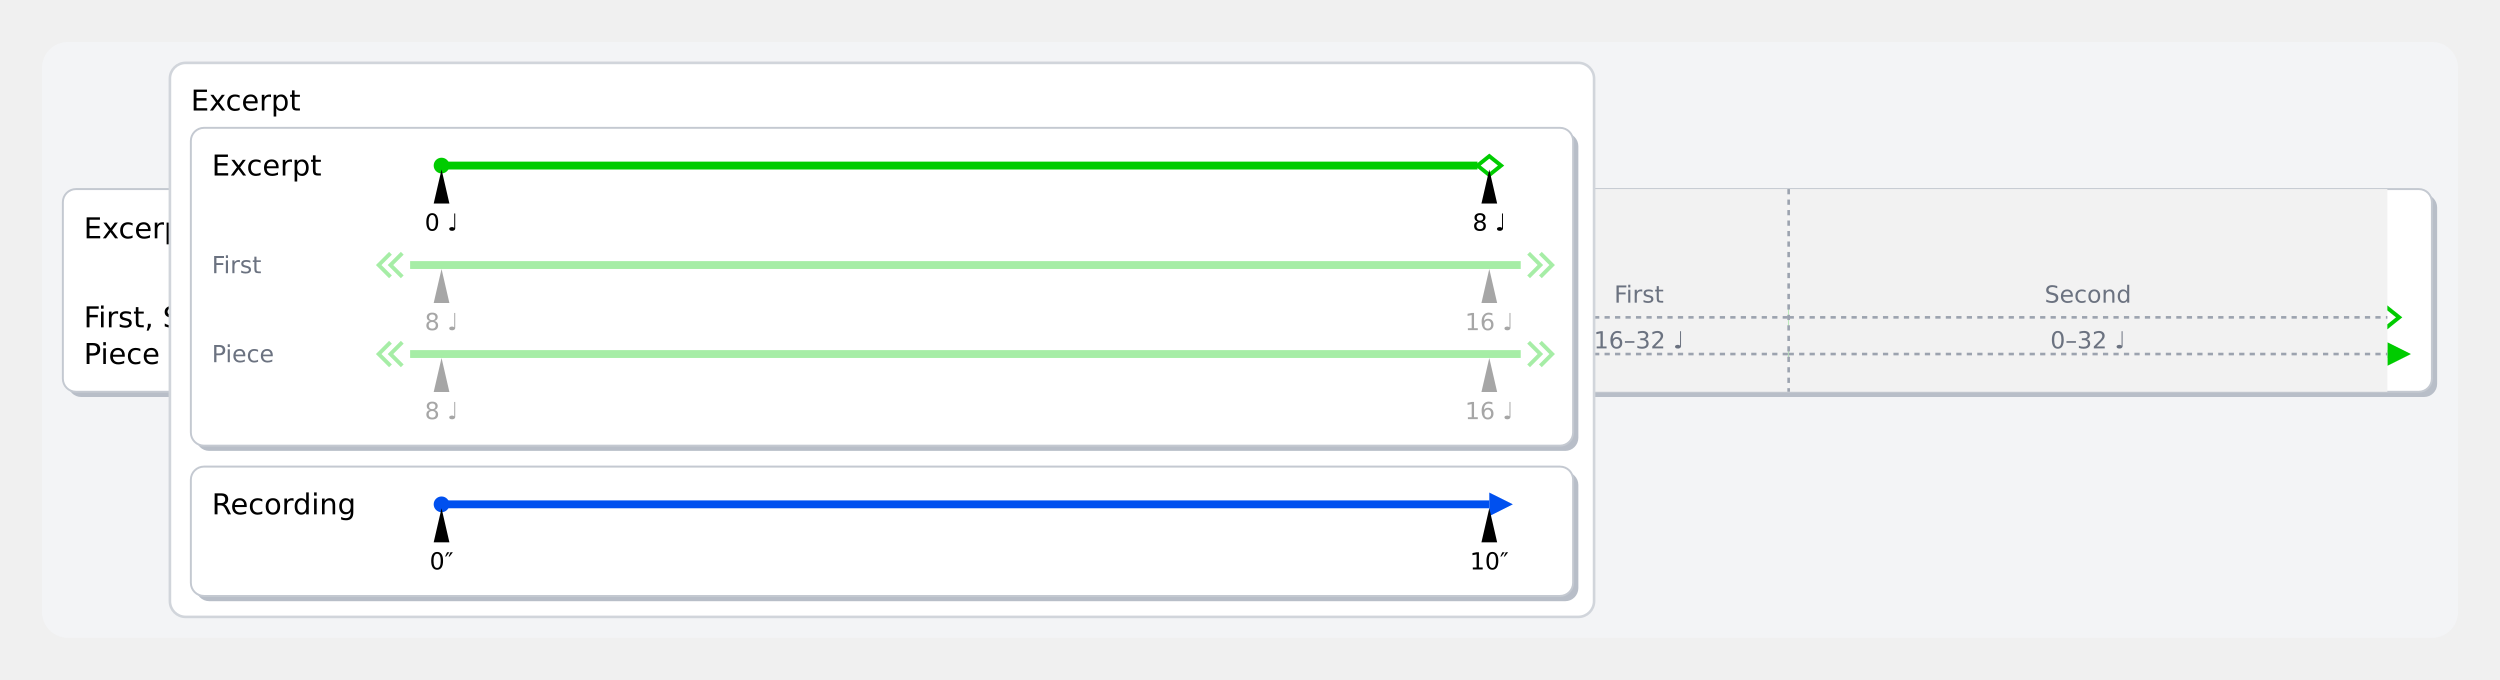
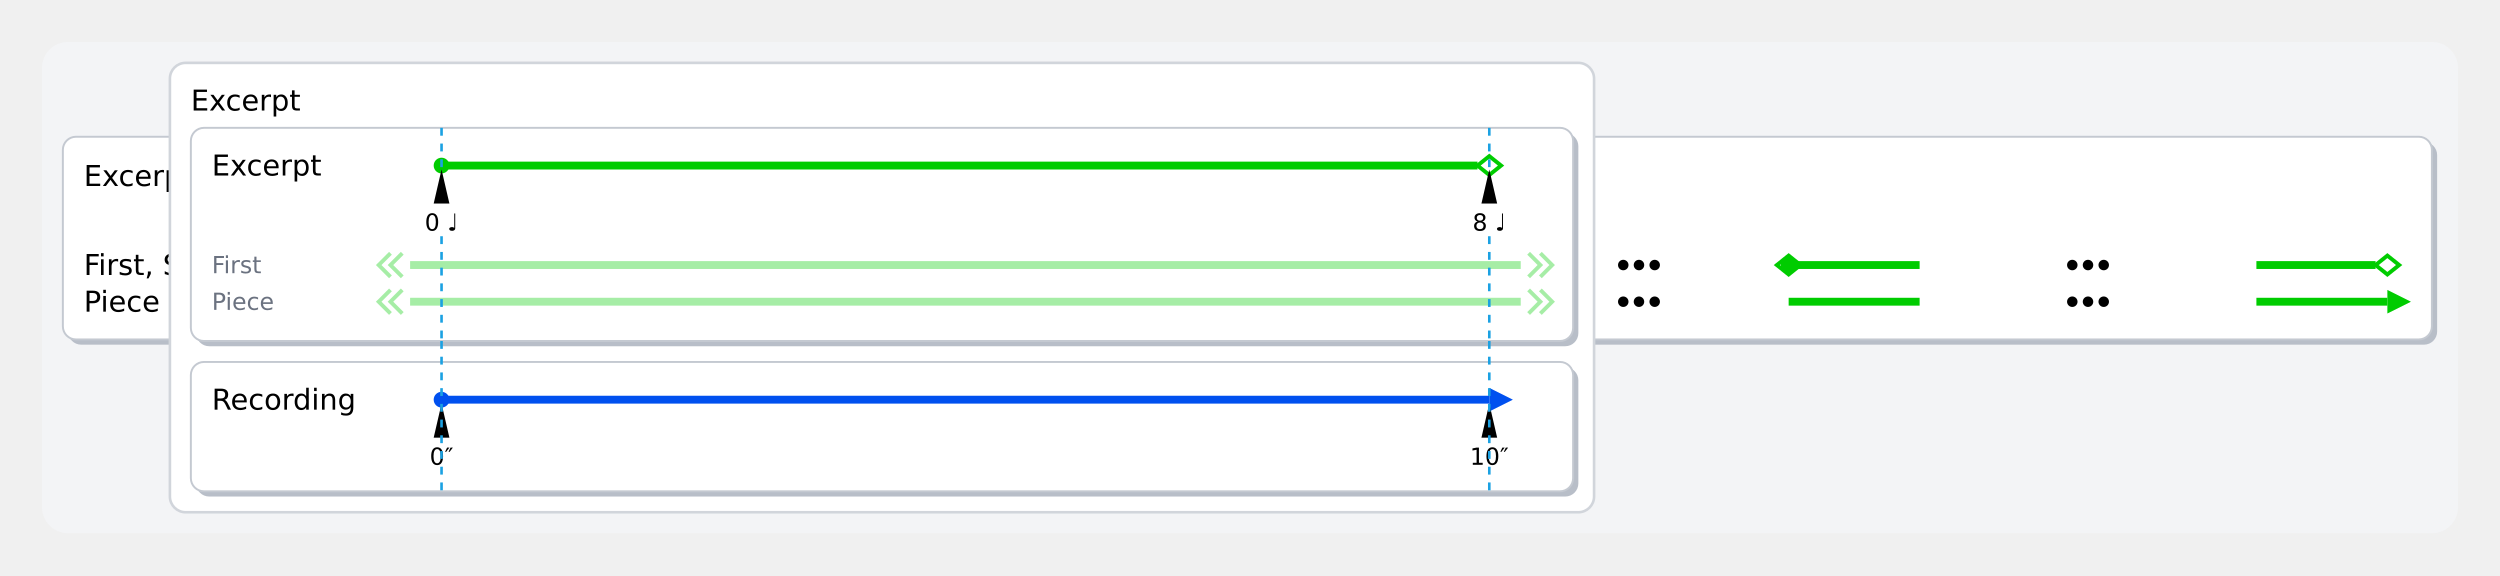
- <svg xmlns="http://www.w3.org/2000/svg" width="954.425" height="259.516" viewBox="0 0 954.425 259.516" font-family="DejaVu Sans, Noto Music" text-rendering="geometricPrecision" style="font-kerning:none;font-variant-ligatures:none">
+ <svg xmlns="http://www.w3.org/2000/svg" width="954.425" height="219.562" viewBox="0 0 954.425 219.562" font-family="DejaVu Sans, Noto Music" text-rendering="geometricPrecision" style="font-kerning:none;font-variant-ligatures:none">
  <g transform="translate(16 16)">
-     <rect x="0" y="0" width="922.425" height="227.516" rx="10" fill="#F3F4F6" />
-     <rect data-id="piece" data-part="card" x="10" y="58.184" width="904.425" height="77.379" rx="5" fill="#B8BEC8" />
-     <rect data-id="piece" data-part="card" x="8" y="56.184" width="904.425" height="77.379" rx="5" fill="#FFFFFF" stroke="#C4C9D1" stroke-width="0.75" />
-     <line data-id="piece" x1="95.425" y1="119.16" x2="895.425" y2="119.16" stroke="#00CC00" stroke-width="3" />
-     <circle data-id="piece" cx="95.425" cy="119.16" r="3" fill="#00CC00" />
-     <polygon data-id="piece" points="904.425,119.16 895.425,114.66 895.425,123.66" fill="#00CC00" />
-     <line data-id="first" x1="95.425" y1="105.16" x2="662.353" y2="105.16" stroke="#00CC00" stroke-width="3" />
-     <circle data-id="first" cx="95.425" cy="105.16" r="3" fill="#00CC00" />
-     <polygon data-id="first" points="662.353,105.16 666.853,101.56 671.353,105.16 666.853,108.76" fill="none" stroke="#00CC00" stroke-width="1.5" />
-     <line data-id="excerpt" x1="152.568" y1="71.184" x2="548.068" y2="71.184" stroke="#00CC00" stroke-width="3" />
-     <circle data-id="excerpt" cx="152.568" cy="71.184" r="3" fill="#00CC00" />
-     <polygon data-id="excerpt" points="548.068,71.184 552.568,67.584 557.068,71.184 552.568,74.784" fill="none" stroke="#00CC00" stroke-width="1.5" />
-     <line data-id="second" x1="666.853" y1="105.16" x2="890.925" y2="105.16" stroke="#00CC00" stroke-width="3" />
-     <circle data-id="second" cx="666.853" cy="105.16" r="3" fill="#00CC00" />
-     <polygon data-id="second" points="890.925,105.16 895.425,101.56 899.925,105.16 895.425,108.76" fill="none" stroke="#00CC00" stroke-width="1.5" />
-     <polygon data-id="timestamp_1" points="152.568,72.684 149.568,85.684 155.568,85.684" fill="#000000" />
-     <polygon data-id="timestamp_2" points="552.568,72.684 549.568,85.684 555.568,85.684" fill="#000000" />
-     <text data-id="excerpt" data-part="name" x="16" y="74.992" text-anchor="start" font-size="11" fill="#000000">Excerpt</text>
-     <text data-id="first" data-part="name" x="16" y="108.968" text-anchor="start" font-size="11" fill="#000000">First, Second</text>
-     <text data-id="piece" data-part="name" x="16" y="122.968" text-anchor="start" font-size="11" fill="#000000">Piece</text>
-     <text data-id="timestamp_1" data-part="coordinate" x="152.568" y="96.038" text-anchor="middle" font-size="9" fill="#000000">0 ♩</text>
-     <text data-id="timestamp_2" data-part="coordinate" x="552.568" y="96.038" text-anchor="middle" font-size="9" fill="#000000">8 ♩</text>
-     <rect data-id="first" data-part="elision" x="95.425" y="56.184" width="57.143" height="77.379" fill="#F2F2F2" />
-     <line data-id="first" data-part="elision" x1="95.425" y1="119.16" x2="152.568" y2="119.16" stroke="#9CA3AF" stroke-width="1" stroke-dasharray="2 2" />
-     <line data-id="first" data-part="elision" x1="95.425" y1="105.16" x2="152.568" y2="105.16" stroke="#9CA3AF" stroke-width="1" stroke-dasharray="2 2" />
-     <rect data-id="first" data-part="elision" x="552.568" y="56.184" width="114.286" height="77.379" fill="#F2F2F2" />
-     <line data-id="first" data-part="elision" x1="552.568" y1="119.16" x2="666.853" y2="119.16" stroke="#9CA3AF" stroke-width="1" stroke-dasharray="2 2" />
-     <line data-id="first" data-part="elision" x1="552.568" y1="105.16" x2="666.853" y2="105.16" stroke="#9CA3AF" stroke-width="1" stroke-dasharray="2 2" />
-     <rect data-id="second" data-part="elision" x="666.853" y="56.184" width="228.571" height="77.379" fill="#F2F2F2" />
-     <line data-id="second" data-part="elision" x1="666.853" y1="56.184" x2="666.853" y2="133.562" stroke="#9CA3AF" stroke-width="1" stroke-dasharray="2 2" />
-     <line data-id="second" data-part="elision" x1="666.853" y1="119.16" x2="895.425" y2="119.16" stroke="#9CA3AF" stroke-width="1" stroke-dasharray="2 2" />
-     <line data-id="second" data-part="elision" x1="666.853" y1="105.16" x2="895.425" y2="105.16" stroke="#9CA3AF" stroke-width="1" stroke-dasharray="2 2" />
-     <text data-id="first" data-part="elision name" x="123.996" y="99.538" text-anchor="middle" font-size="9" fill="#6B7280">First</text>
-     <text data-id="first" data-part="elision coordinate" x="123.996" y="117.014" text-anchor="middle" font-size="9" fill="#6B7280">0–8 ♩</text>
-     <text data-id="first" data-part="elision name" x="609.711" y="99.538" text-anchor="middle" font-size="9" fill="#6B7280">First</text>
-     <text data-id="first" data-part="elision coordinate" x="609.711" y="117.014" text-anchor="middle" font-size="9" fill="#6B7280">16–32 ♩</text>
-     <text data-id="second" data-part="elision name" x="781.139" y="99.538" text-anchor="middle" font-size="9" fill="#6B7280">Second</text>
-     <text data-id="second" data-part="elision coordinate" x="781.139" y="117.014" text-anchor="middle" font-size="9" fill="#6B7280">0–32 ♩</text>
-     <rect data-id="group_1" x="48.864" y="8" width="543.704" height="211.516" rx="6" fill="#FFFFFF" stroke="#D1D5DB" stroke-width="1" />
+     <rect x="0" y="0" width="922.425" height="187.562" rx="10" fill="#F3F4F6" />
+     <rect data-id="piece" data-part="card" x="10" y="38.207" width="904.425" height="77.379" rx="5" fill="#B8BEC8" />
+     <rect data-id="piece" data-part="card" x="8" y="36.207" width="904.425" height="77.379" rx="5" fill="#FFFFFF" stroke="#C4C9D1" stroke-width="0.75" />
+     <line data-id="piece" x1="152.568" y1="99.184" x2="552.568" y2="99.184" stroke="#00CC00" stroke-width="3" />
+     <line data-id="piece" x1="666.853" y1="99.184" x2="716.853" y2="99.184" stroke="#00CC00" stroke-width="3" />
+     <line data-id="piece" x1="845.425" y1="99.184" x2="895.425" y2="99.184" stroke="#00CC00" stroke-width="3" />
+     <circle data-id="piece" cx="95.425" cy="99.184" r="3" fill="#00CC00" />
+     <polygon data-id="piece" points="904.425,99.184 895.425,94.684 895.425,103.684" fill="#00CC00" />
+     <line data-id="first" x1="152.568" y1="85.184" x2="552.568" y2="85.184" stroke="#00CC00" stroke-width="3" />
+     <circle data-id="first" cx="95.425" cy="85.184" r="3" fill="#00CC00" />
+     <polygon data-id="first" points="662.353,85.184 666.853,81.584 671.353,85.184 666.853,88.784" fill="none" stroke="#00CC00" stroke-width="1.5" />
+     <line data-id="excerpt" x1="152.568" y1="51.207" x2="548.068" y2="51.207" stroke="#00CC00" stroke-width="3" />
+     <circle data-id="excerpt" cx="152.568" cy="51.207" r="3" fill="#00CC00" />
+     <polygon data-id="excerpt" points="548.068,51.207 552.568,47.607 557.068,51.207 552.568,54.807" fill="none" stroke="#00CC00" stroke-width="1.5" />
+     <line data-id="second" x1="666.853" y1="85.184" x2="716.853" y2="85.184" stroke="#00CC00" stroke-width="3" />
+     <line data-id="second" x1="845.425" y1="85.184" x2="890.925" y2="85.184" stroke="#00CC00" stroke-width="3" />
+     <circle data-id="second" cx="666.853" cy="85.184" r="3" fill="#00CC00" />
+     <polygon data-id="second" points="890.925,85.184 895.425,81.584 899.925,85.184 895.425,88.784" fill="none" stroke="#00CC00" stroke-width="1.5" />
+     <polygon data-id="timestamp_1" points="152.568,52.707 149.568,65.707 155.568,65.707" fill="#000000" />
+     <polygon data-id="timestamp_2" points="552.568,52.707 549.568,65.707 555.568,65.707" fill="#000000" />
+     <text data-id="excerpt" data-part="name" x="16" y="55.015" text-anchor="start" font-size="11" fill="#000000">Excerpt</text>
+     <text data-id="first" data-part="name" x="16" y="88.992" text-anchor="start" font-size="11" fill="#000000">First, Second</text>
+     <text data-id="piece" data-part="name" x="16" y="102.992" text-anchor="start" font-size="11" fill="#000000">Piece</text>
+     <text data-id="timestamp_1" data-part="coordinate" x="152.568" y="76.061" text-anchor="middle" font-size="9" fill="#000000">0 ♩</text>
+     <text data-id="timestamp_2" data-part="coordinate" x="552.568" y="76.061" text-anchor="middle" font-size="9" fill="#000000">8 ♩</text>
+     <line data-id="timestamp_1" data-part="line" x1="152.568" y1="36.207" x2="152.568" y2="52.707" stroke="#1BA1E2" stroke-width="1" stroke-dasharray="3 3" />
+     <line data-id="timestamp_1" data-part="line" x1="152.568" y1="78.184" x2="152.568" y2="113.586" stroke="#1BA1E2" stroke-width="1" stroke-dasharray="3 3" />
+     <line data-id="timestamp_2" data-part="line" x1="552.568" y1="36.207" x2="552.568" y2="52.707" stroke="#1BA1E2" stroke-width="1" stroke-dasharray="3 3" />
+     <line data-id="timestamp_2" data-part="line" x1="552.568" y1="78.184" x2="552.568" y2="113.586" stroke="#1BA1E2" stroke-width="1" stroke-dasharray="3 3" />
+     <circle data-id="first" data-part="elision ellipsis" cx="117.996" cy="99.184" r="2" fill="#000000" />
+     <circle data-id="first" data-part="elision ellipsis" cx="123.996" cy="99.184" r="2" fill="#000000" />
+     <circle data-id="first" data-part="elision ellipsis" cx="129.996" cy="99.184" r="2" fill="#000000" />
+     <circle data-id="first" data-part="elision ellipsis" cx="117.996" cy="85.184" r="2" fill="#000000" />
+     <circle data-id="first" data-part="elision ellipsis" cx="123.996" cy="85.184" r="2" fill="#000000" />
+     <circle data-id="first" data-part="elision ellipsis" cx="129.996" cy="85.184" r="2" fill="#000000" />
+     <circle data-id="first" data-part="elision ellipsis" cx="603.711" cy="99.184" r="2" fill="#000000" />
+     <circle data-id="first" data-part="elision ellipsis" cx="609.711" cy="99.184" r="2" fill="#000000" />
+     <circle data-id="first" data-part="elision ellipsis" cx="615.711" cy="99.184" r="2" fill="#000000" />
+     <circle data-id="first" data-part="elision ellipsis" cx="603.711" cy="85.184" r="2" fill="#000000" />
+     <circle data-id="first" data-part="elision ellipsis" cx="609.711" cy="85.184" r="2" fill="#000000" />
+     <circle data-id="first" data-part="elision ellipsis" cx="615.711" cy="85.184" r="2" fill="#000000" />
+     <circle data-id="second" data-part="elision ellipsis" cx="775.139" cy="99.184" r="2" fill="#000000" />
+     <circle data-id="second" data-part="elision ellipsis" cx="781.139" cy="99.184" r="2" fill="#000000" />
+     <circle data-id="second" data-part="elision ellipsis" cx="787.139" cy="99.184" r="2" fill="#000000" />
+     <circle data-id="second" data-part="elision ellipsis" cx="775.139" cy="85.184" r="2" fill="#000000" />
+     <circle data-id="second" data-part="elision ellipsis" cx="781.139" cy="85.184" r="2" fill="#000000" />
+     <circle data-id="second" data-part="elision ellipsis" cx="787.139" cy="85.184" r="2" fill="#000000" />
+     <rect data-id="group_1" x="48.864" y="8" width="543.704" height="171.562" rx="6" fill="#FFFFFF" stroke="#D1D5DB" stroke-width="1" />
    <text data-id="group_1" data-part="name" x="56.864" y="26.21" text-anchor="start" font-size="11" fill="#000000">Excerpt</text>
-     <rect data-id="excerpt" data-part="card" x="58.864" y="34.805" width="527.704" height="121.332" rx="5" fill="#B8BEC8" />
-     <rect data-id="excerpt" data-part="card" x="56.864" y="32.805" width="527.704" height="121.332" rx="5" fill="#FFFFFF" stroke="#C4C9D1" stroke-width="0.75" />
-     <line data-id="piece" x1="140.568" y1="119.16" x2="564.568" y2="119.16" stroke="#00CC00" stroke-width="3" opacity="0.35" />
-     <polyline data-id="piece" points="137.568,114.66 133.068,119.16 137.568,123.66" fill="none" stroke="#00CC00" stroke-width="1.5" opacity="0.35" />
-     <polyline data-id="piece" points="133.068,114.66 128.568,119.16 133.068,123.66" fill="none" stroke="#00CC00" stroke-width="1.5" opacity="0.35" />
-     <polyline data-id="piece" points="567.568,114.66 572.068,119.16 567.568,123.66" fill="none" stroke="#00CC00" stroke-width="1.5" opacity="0.35" />
-     <polyline data-id="piece" points="572.068,114.66 576.568,119.16 572.068,123.66" fill="none" stroke="#00CC00" stroke-width="1.5" opacity="0.35" />
+     <rect data-id="excerpt" data-part="card" x="58.864" y="34.805" width="527.704" height="81.379" rx="5" fill="#B8BEC8" />
+     <rect data-id="excerpt" data-part="card" x="56.864" y="32.805" width="527.704" height="81.379" rx="5" fill="#FFFFFF" stroke="#C4C9D1" stroke-width="0.75" />
+     <line data-id="piece" x1="140.568" y1="99.184" x2="564.568" y2="99.184" stroke="#00CC00" stroke-width="3" opacity="0.35" />
+     <polyline data-id="piece" points="137.568,94.684 133.068,99.184 137.568,103.684" fill="none" stroke="#00CC00" stroke-width="1.5" opacity="0.35" />
+     <polyline data-id="piece" points="133.068,94.684 128.568,99.184 133.068,103.684" fill="none" stroke="#00CC00" stroke-width="1.5" opacity="0.35" />
+     <polyline data-id="piece" points="567.568,94.684 572.068,99.184 567.568,103.684" fill="none" stroke="#00CC00" stroke-width="1.5" opacity="0.35" />
+     <polyline data-id="piece" points="572.068,94.684 576.568,99.184 572.068,103.684" fill="none" stroke="#00CC00" stroke-width="1.5" opacity="0.35" />
    <line data-id="first" x1="140.568" y1="85.184" x2="564.568" y2="85.184" stroke="#00CC00" stroke-width="3" opacity="0.35" />
    <polyline data-id="first" points="137.568,80.684 133.068,85.184 137.568,89.684" fill="none" stroke="#00CC00" stroke-width="1.5" opacity="0.35" />
    <polyline data-id="first" points="133.068,80.684 128.568,85.184 133.068,89.684" fill="none" stroke="#00CC00" stroke-width="1.5" opacity="0.35" />
    <polyline data-id="first" points="567.568,80.684 572.068,85.184 567.568,89.684" fill="none" stroke="#00CC00" stroke-width="1.5" opacity="0.35" />
    <polyline data-id="first" points="572.068,80.684 576.568,85.184 572.068,89.684" fill="none" stroke="#00CC00" stroke-width="1.5" opacity="0.35" />
    <line data-id="excerpt" x1="152.568" y1="47.207" x2="548.068" y2="47.207" stroke="#00CC00" stroke-width="3" />
    <circle data-id="excerpt" cx="152.568" cy="47.207" r="3" fill="#00CC00" />
    <polygon data-id="excerpt" points="548.068,47.207 552.568,43.607 557.068,47.207 552.568,50.807" fill="none" stroke="#00CC00" stroke-width="1.5" />
-     <polygon data-id="excerpt" data-part="start" points="152.568,120.66 149.568,133.66 155.568,133.66" fill="#000000" opacity="0.35" />
-     <polygon data-id="excerpt" data-part="end" points="552.568,120.66 549.568,133.66 555.568,133.66" fill="#000000" opacity="0.35" />
-     <polygon data-id="excerpt" data-part="start" points="152.568,86.684 149.568,99.684 155.568,99.684" fill="#000000" opacity="0.35" />
-     <polygon data-id="excerpt" data-part="end" points="552.568,86.684 549.568,99.684 555.568,99.684" fill="#000000" opacity="0.35" />
    <polygon data-id="timestamp_1" points="152.568,48.707 149.568,61.707 155.568,61.707" fill="#000000" />
    <polygon data-id="timestamp_2" points="552.568,48.707 549.568,61.707 555.568,61.707" fill="#000000" />
-     <text data-id="piece" data-part="name" x="64.864" y="122.276" text-anchor="start" font-size="9" fill="#6B7280">Piece</text>
+     <text data-id="piece" data-part="name" x="64.864" y="102.299" text-anchor="start" font-size="9" fill="#6B7280">Piece</text>
    <text data-id="first" data-part="name" x="64.864" y="88.299" text-anchor="start" font-size="9" fill="#6B7280">First</text>
    <text data-id="excerpt" data-part="name" x="64.864" y="51.015" text-anchor="start" font-size="11" fill="#000000">Excerpt</text>
-     <text data-id="excerpt" data-part="start label" x="152.568" y="144.014" text-anchor="middle" font-size="9" fill="#000000" opacity="0.35">8 ♩</text>
-     <text data-id="excerpt" data-part="end label" x="552.568" y="144.014" text-anchor="middle" font-size="9" fill="#000000" opacity="0.35">16 ♩</text>
-     <text data-id="excerpt" data-part="start label" x="152.568" y="110.038" text-anchor="middle" font-size="9" fill="#000000" opacity="0.35">8 ♩</text>
-     <text data-id="excerpt" data-part="end label" x="552.568" y="110.038" text-anchor="middle" font-size="9" fill="#000000" opacity="0.35">16 ♩</text>
    <text data-id="timestamp_1" data-part="coordinate" x="152.568" y="72.061" text-anchor="middle" font-size="9" fill="#000000">0 ♩</text>
    <text data-id="timestamp_2" data-part="coordinate" x="552.568" y="72.061" text-anchor="middle" font-size="9" fill="#000000">8 ♩</text>
-     <rect data-id="recording" data-part="card" x="58.864" y="164.137" width="527.704" height="49.379" rx="5" fill="#B8BEC8" />
-     <rect data-id="recording" data-part="card" x="56.864" y="162.137" width="527.704" height="49.379" rx="5" fill="#FFFFFF" stroke="#C4C9D1" stroke-width="0.75" />
-     <line data-id="recording" x1="152.568" y1="176.539" x2="552.568" y2="176.539" stroke="#0050EF" stroke-width="3" />
-     <circle data-id="recording" cx="152.568" cy="176.539" r="3" fill="#0050EF" />
-     <polygon data-id="recording" points="561.568,176.539 552.568,172.039 552.568,181.039" fill="#0050EF" />
-     <polygon data-id="timestamp_3" points="152.568,178.039 149.568,191.039 155.568,191.039" fill="#000000" />
-     <polygon data-id="timestamp_4" points="552.568,178.039 549.568,191.039 555.568,191.039" fill="#000000" />
-     <text data-id="recording" data-part="name" x="64.864" y="180.347" text-anchor="start" font-size="11" fill="#000000">Recording</text>
-     <text data-id="timestamp_3" data-part="coordinate" x="152.568" y="201.393" text-anchor="middle" font-size="9" fill="#000000">0″</text>
-     <text data-id="timestamp_4" data-part="coordinate" x="552.568" y="201.393" text-anchor="middle" font-size="9" fill="#000000">10″</text>
+     <line data-id="timestamp_1" data-part="line" x1="152.568" y1="32.805" x2="152.568" y2="48.707" stroke="#1BA1E2" stroke-width="1" stroke-dasharray="3 3" />
+     <line data-id="timestamp_1" data-part="line" x1="152.568" y1="74.184" x2="152.568" y2="114.184" stroke="#1BA1E2" stroke-width="1" stroke-dasharray="3 3" />
+     <line data-id="timestamp_2" data-part="line" x1="552.568" y1="32.805" x2="552.568" y2="48.707" stroke="#1BA1E2" stroke-width="1" stroke-dasharray="3 3" />
+     <line data-id="timestamp_2" data-part="line" x1="552.568" y1="74.184" x2="552.568" y2="114.184" stroke="#1BA1E2" stroke-width="1" stroke-dasharray="3 3" />
+     <rect data-id="recording" data-part="card" x="58.864" y="124.184" width="527.704" height="49.379" rx="5" fill="#B8BEC8" />
+     <rect data-id="recording" data-part="card" x="56.864" y="122.184" width="527.704" height="49.379" rx="5" fill="#FFFFFF" stroke="#C4C9D1" stroke-width="0.75" />
+     <line data-id="recording" x1="152.568" y1="136.586" x2="552.568" y2="136.586" stroke="#0050EF" stroke-width="3" />
+     <circle data-id="recording" cx="152.568" cy="136.586" r="3" fill="#0050EF" />
+     <polygon data-id="recording" points="561.568,136.586 552.568,132.086 552.568,141.086" fill="#0050EF" />
+     <polygon data-id="timestamp_3" points="152.568,138.086 149.568,151.086 155.568,151.086" fill="#000000" />
+     <polygon data-id="timestamp_4" points="552.568,138.086 549.568,151.086 555.568,151.086" fill="#000000" />
+     <text data-id="recording" data-part="name" x="64.864" y="140.394" text-anchor="start" font-size="11" fill="#000000">Recording</text>
+     <text data-id="timestamp_3" data-part="coordinate" x="152.568" y="161.44" text-anchor="middle" font-size="9" fill="#000000">0″</text>
+     <text data-id="timestamp_4" data-part="coordinate" x="552.568" y="161.44" text-anchor="middle" font-size="9" fill="#000000">10″</text>
+     <line data-id="timestamp_1" data-part="line" x1="152.568" y1="114.184" x2="152.568" y2="171.562" stroke="#1BA1E2" stroke-width="1" stroke-dasharray="3 3" />
+     <line data-id="timestamp_2" data-part="line" x1="552.568" y1="114.184" x2="552.568" y2="171.562" stroke="#1BA1E2" stroke-width="1" stroke-dasharray="3 3" />
  </g>
</svg>
